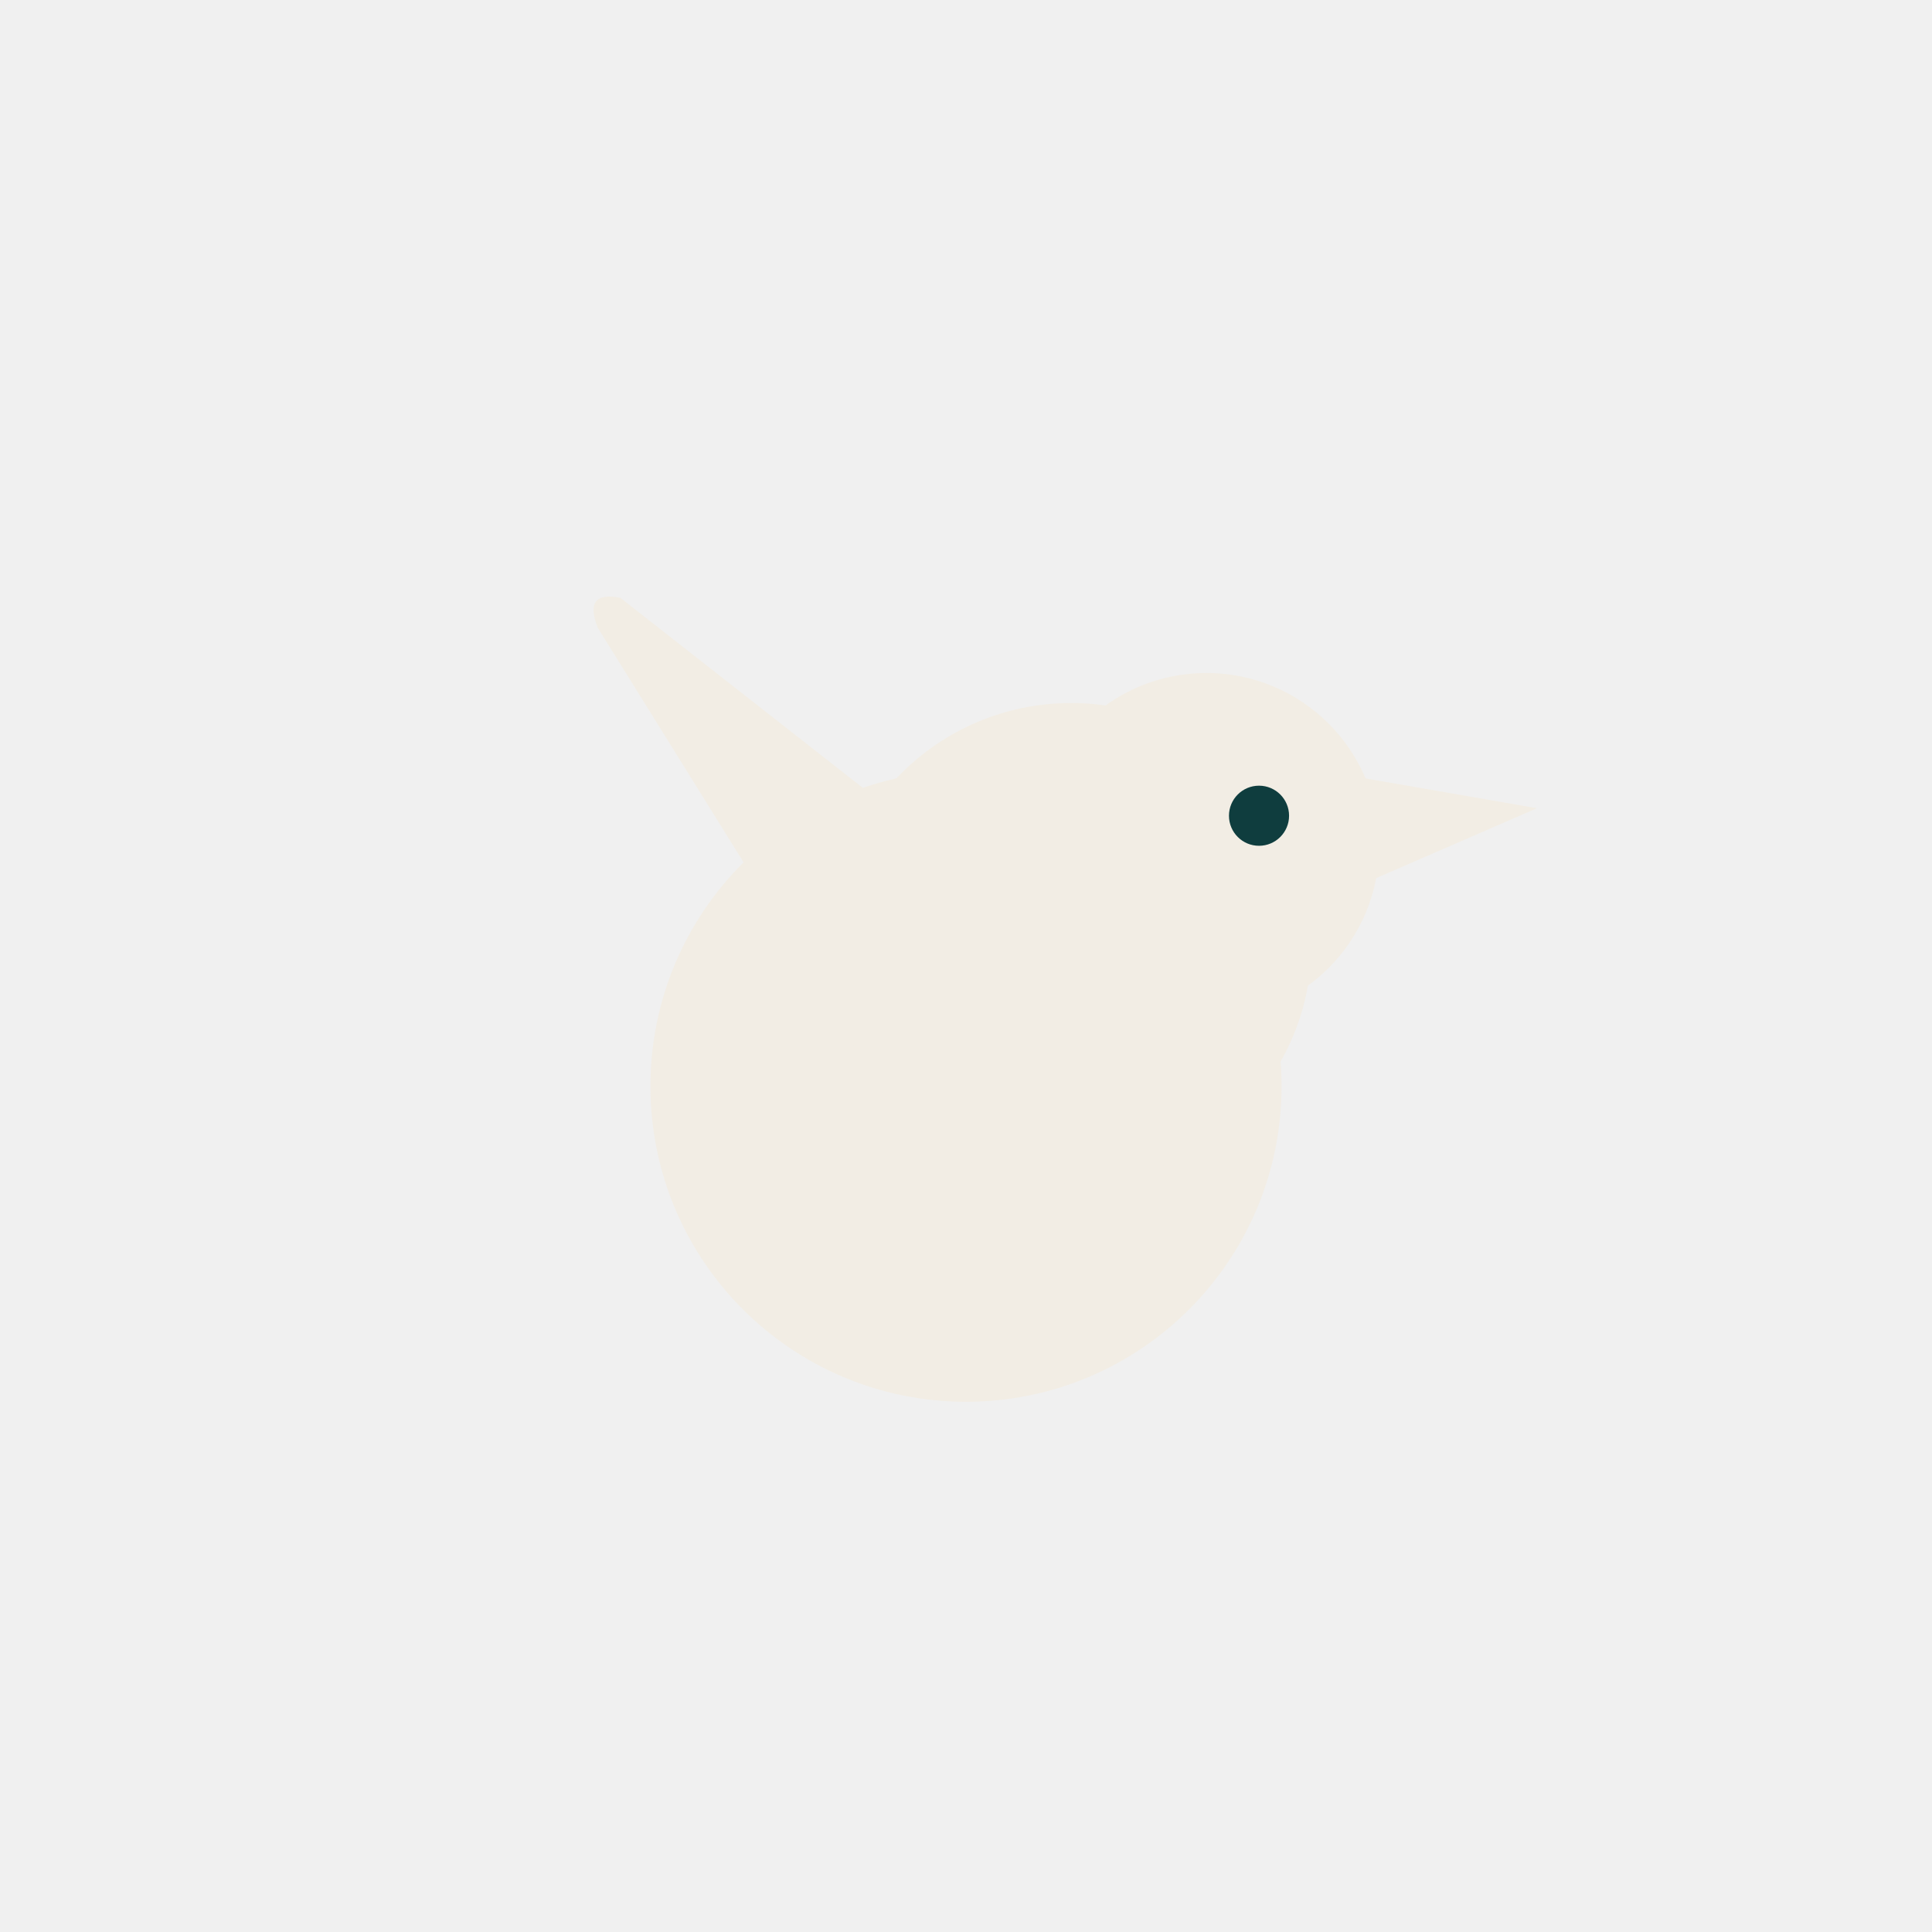
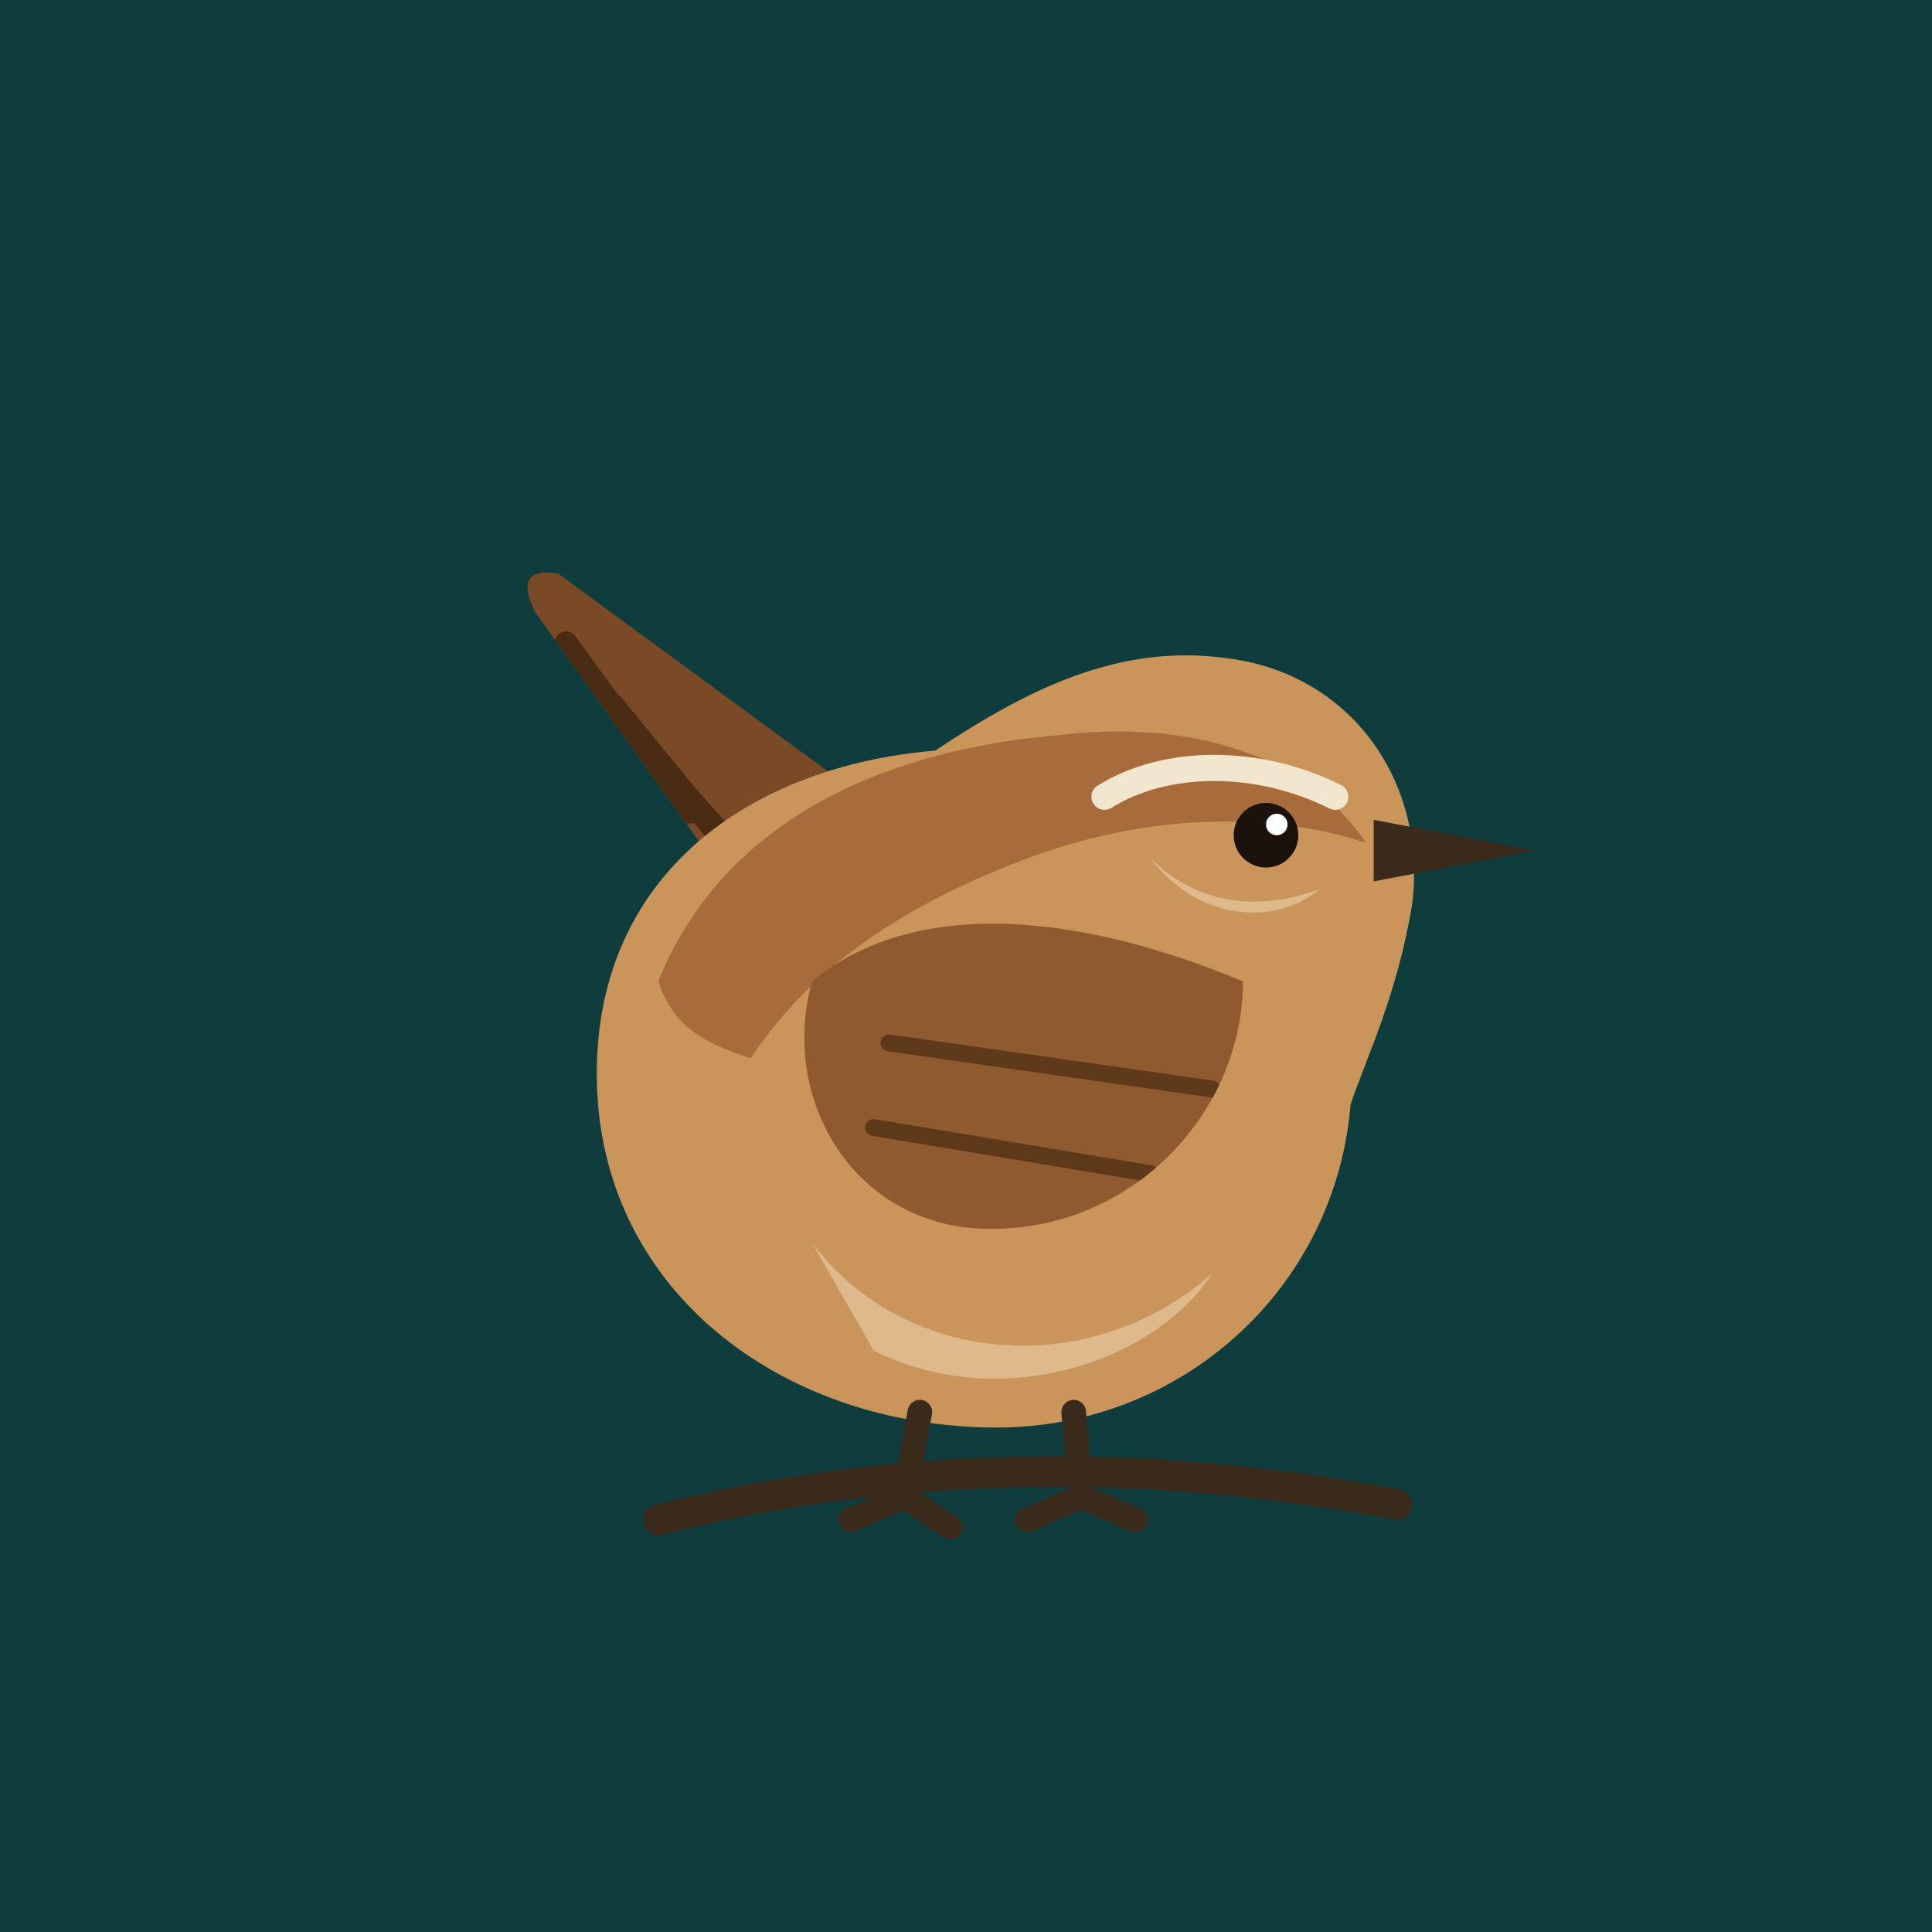
- <svg xmlns="http://www.w3.org/2000/svg" width="1024" height="1024" viewBox="0 0 108 108" fill="none">
-   <g transform="translate(54 54) scale(0.84) translate(-54 -54)">
-     <g fill="#F2EDE4">
-       <circle cx="54" cy="62" r="21" />
-       <circle cx="61" cy="52.5" r="16" />
-       <circle cx="70" cy="46" r="11.5" />
-       <path d="M80.5 41.5 L92 43.5 L80.5 48.5 Z" />
-       <path d="M41 50 L29.5 31.5 Q28.5 29 31 29.5 L49.5 44 Z" />
+ <svg xmlns="http://www.w3.org/2000/svg" viewBox="0 0 108 108">
+   <rect width="108" height="108" fill="#0F3D3E" />
+   <g transform="translate(54 54) scale(0.86) translate(-54 -54)">
+     <defs>
+       <clipPath id="tail">
+         <path d="M41 52 L26 31 Q24.5 28 27.5 28.5 L50 45 Z" />
+       </clipPath>
+       <clipPath id="wing">
+         <path d="M44 55 C50 50 60 50 72 55 C72 64 64 72 54 71 C46 70 42 62 44 55 Z" />
+       </clipPath>
+     </defs>
+     <path d="M41 52 L26 31 Q24.5 28 27.5 28.5 L50 45 Z" fill="#7A4A26" />
+     <g clip-path="url(#tail)" stroke="#4A2C14" stroke-width="1.5" stroke-linecap="round">
+       <path d="M28 33 L36 44 M31 37 L40 48 M35 42 L44 52" />
    </g>
-     <circle cx="73.5" cy="44" r="2" fill="#0F3D3E" />
+     <path d="M30 61 C30 48 40 41 52 40 C58 36 64 33 71 34 C79 35 84 42 83 50 C82 56 80 60 79 63 C78 75 68 84 56 84 C42 84 30 75 30 61 Z" fill="#C9955A" />
+     <path d="M34 55 C38 45 48 40 60 39 C68 38 76 40 80 46 C74 44 66 44 58 47 C50 50 44 54 40 60 C37 59 35 58 34 55 Z" fill="#A86B3B" />
+     <path d="M44 55 C50 50 60 50 72 55 C72 64 64 72 54 71 C46 70 42 62 44 55 Z" fill="#8F5A2F" />
+     <g clip-path="url(#wing)" stroke="#5E3A1A" stroke-width="1.1" stroke-linecap="round">
+       <path d="M49 59 L70 62 M48 64.5 L66 67.5" />
+     </g>
+     <path d="M44 72 C50 80 62 81 70 74 C66 80 56 83 48 79 Z" fill="#DDB98C" />
+     <path d="M63 43 C67 40.5 73 40.5 78 43" stroke="#F2E6CF" stroke-width="1.7" stroke-linecap="round" fill="none" />
+     <path d="M80.5 44.5 L91 46.5 L80.5 48.5 Z" fill="#3A2A1C" />
+     <path d="M66 47 C69 50 73 50.5 77 49 C74 51.5 69 51 66 47 Z" fill="#DDB98C" />
+     <circle cx="73.5" cy="45.5" r="2.1" fill="#1B120B" />
+     <circle cx="74.2" cy="44.8" r="0.7" fill="#FFFFFF" />
+     <path d="M34 90 C50 86 66 86 82 89" stroke="#3A2A1C" stroke-width="2" stroke-linecap="round" fill="none" />
+     <path d="M51 83 L50 88.5 M50 88.5 L46.5 90 M50 88.5 L53 90.5 M61 83 L61.5 88.5 M61.5 88.5 L58 90 M61.5 88.5 L65 90" stroke="#3A2A1C" stroke-width="1.6" stroke-linecap="round" fill="none" />
  </g>
</svg>
